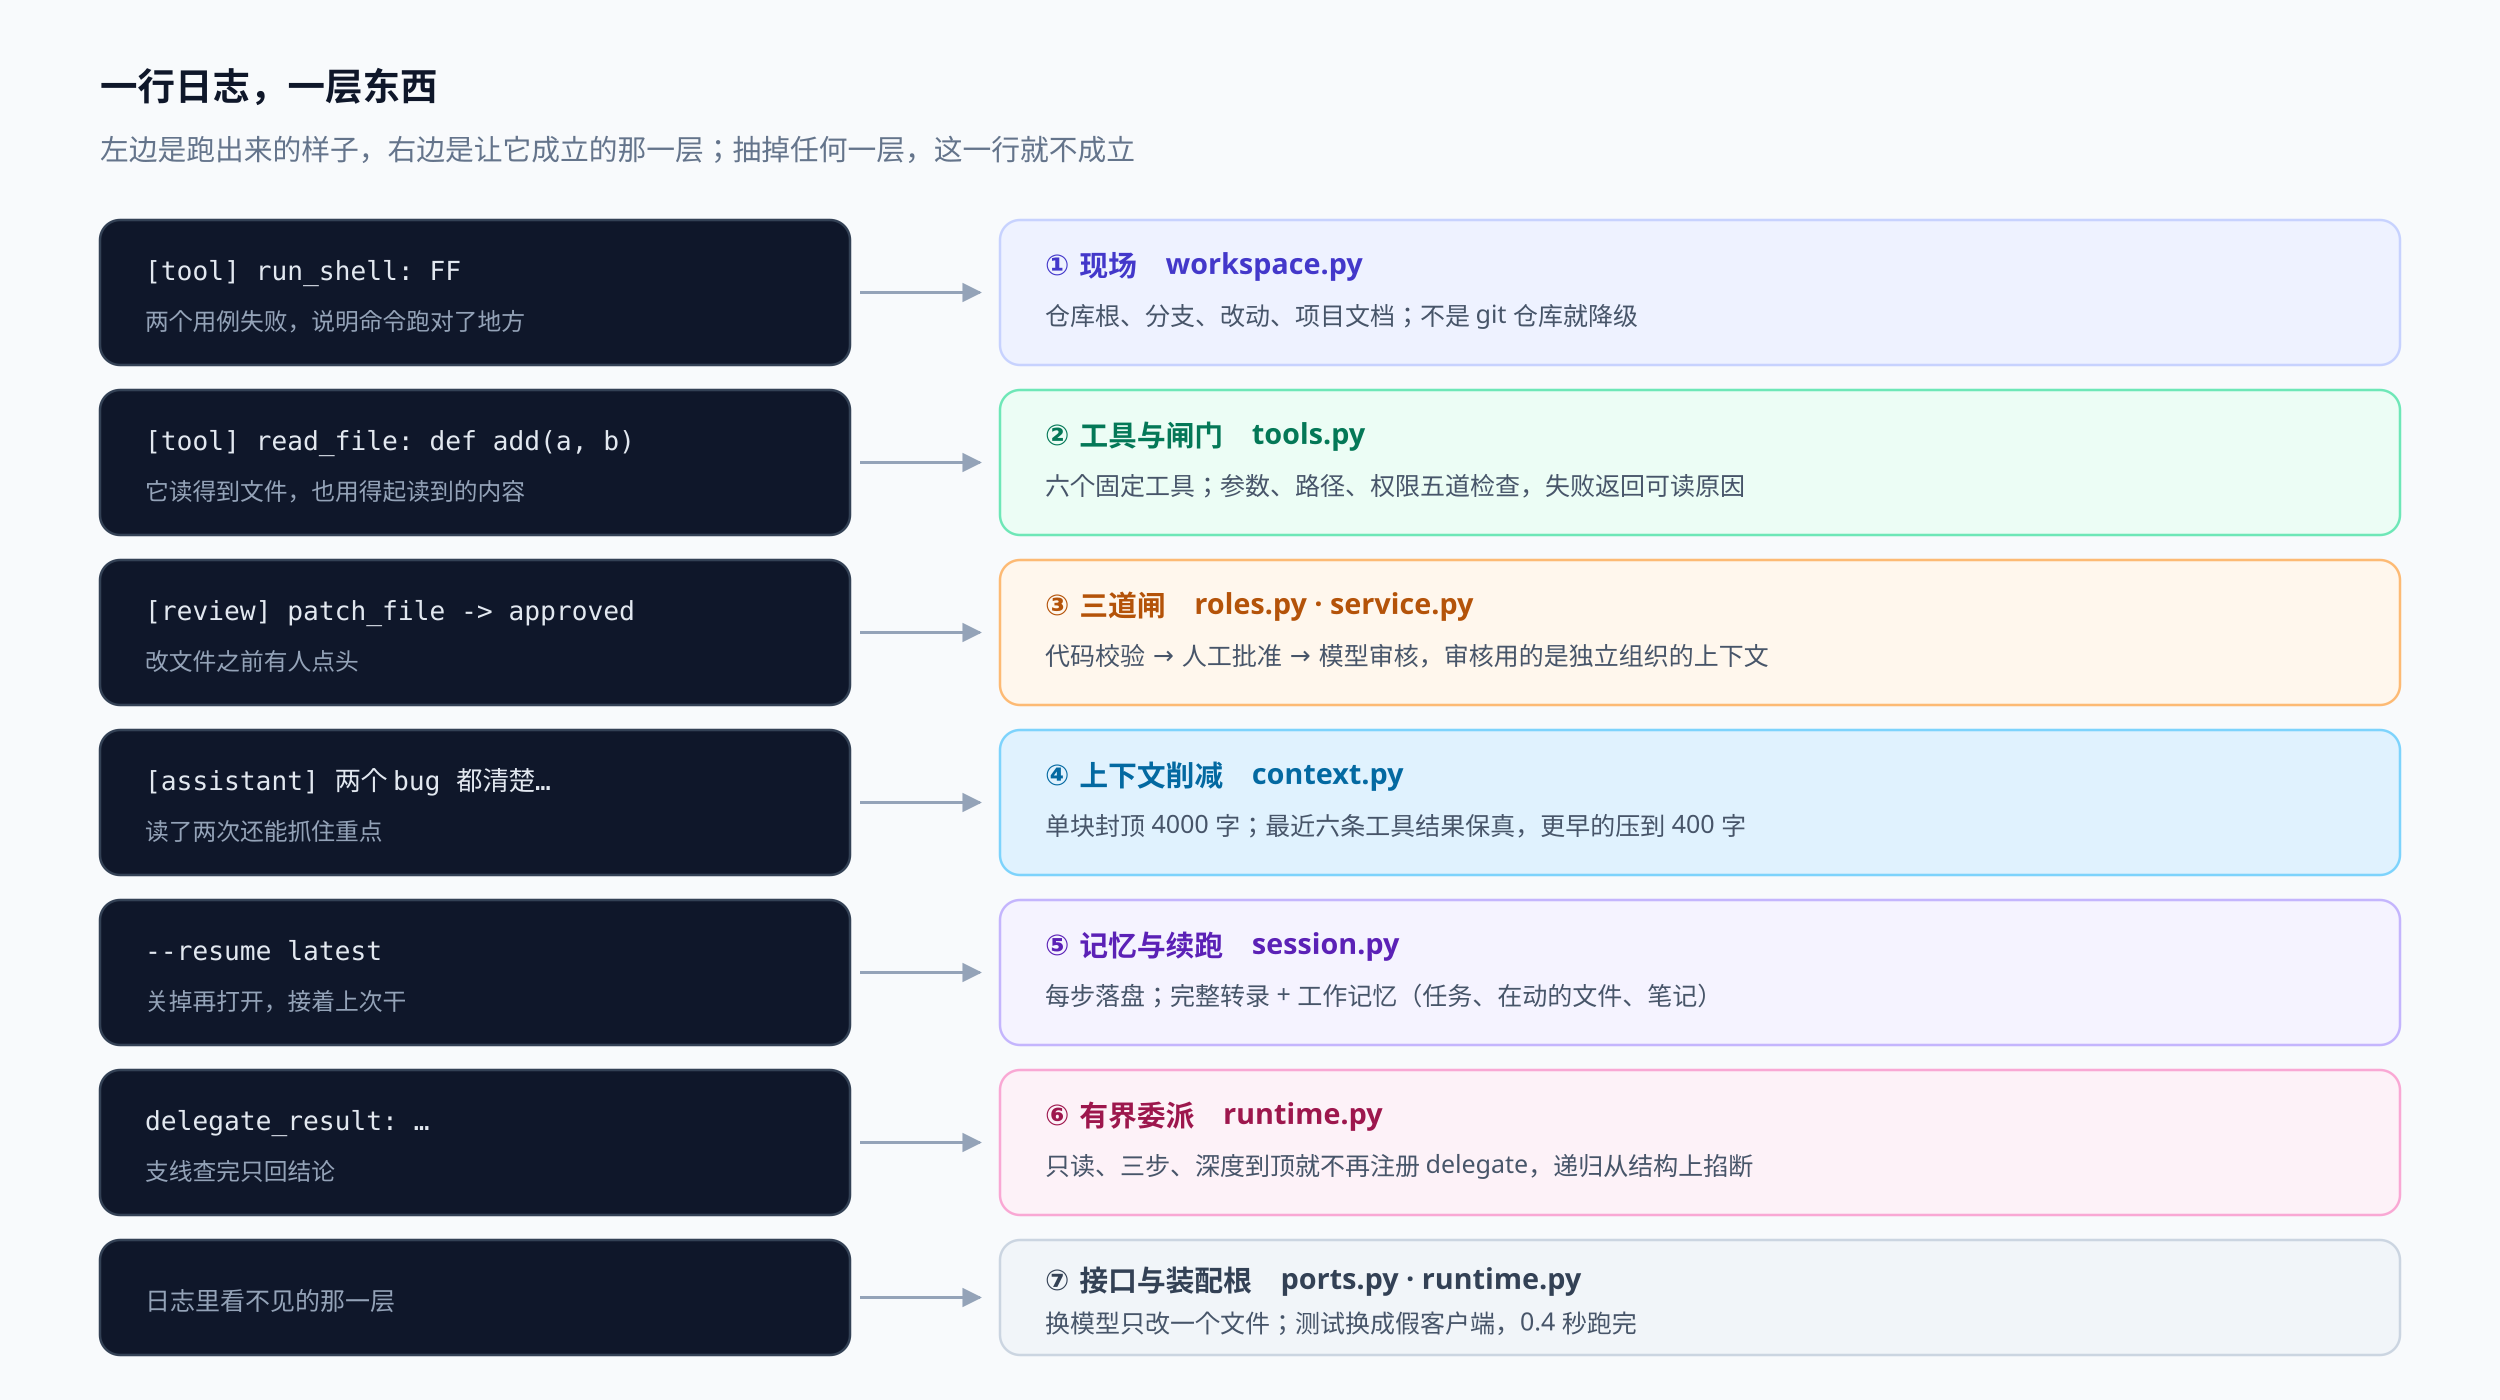
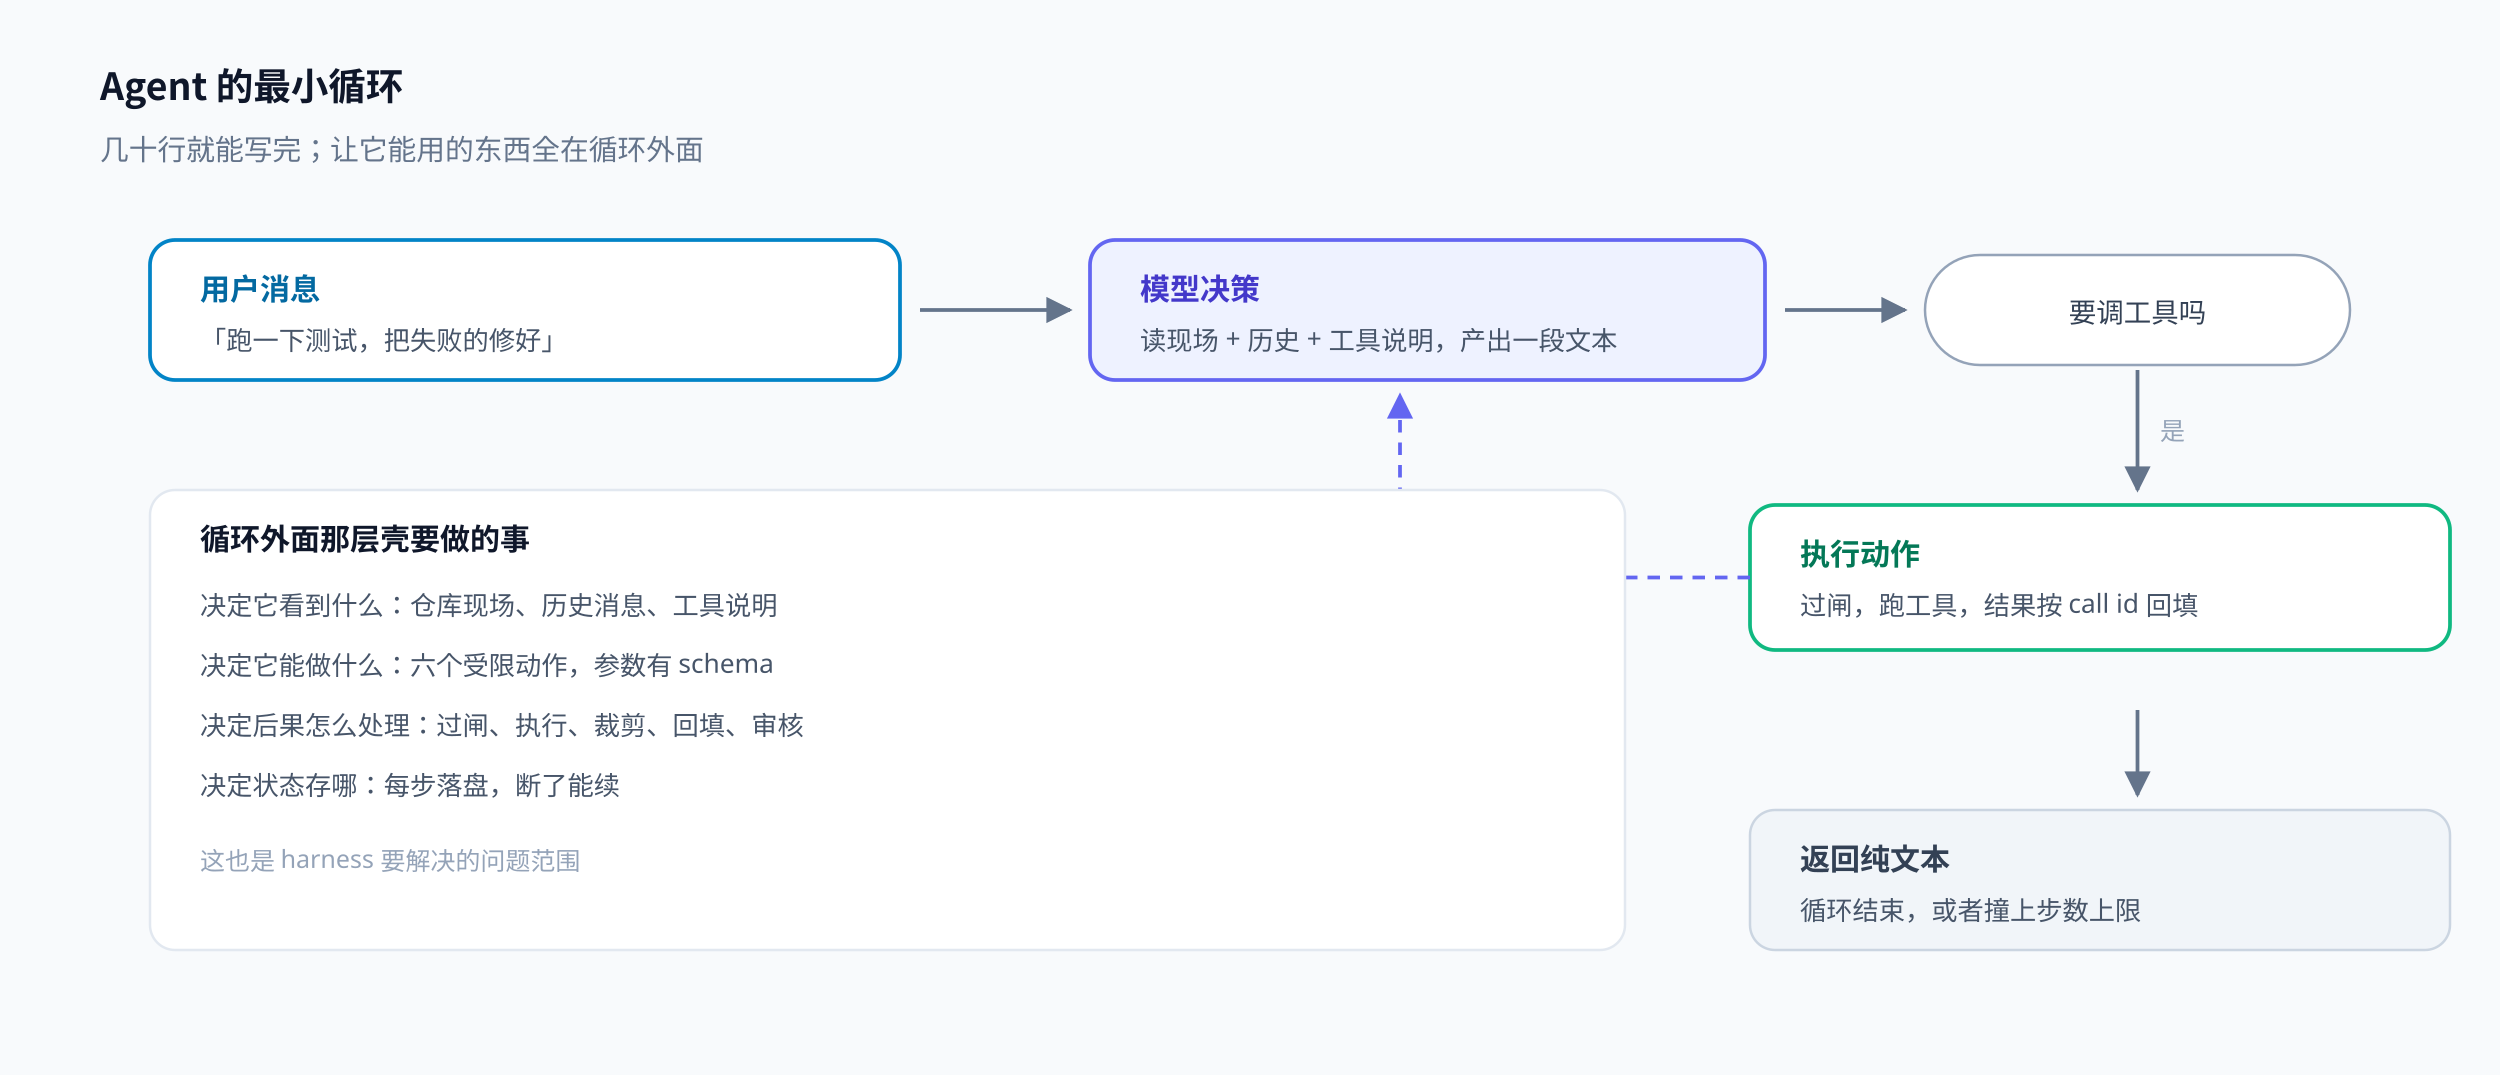
- <svg xmlns="http://www.w3.org/2000/svg" viewBox="0 0 1000 560" width="1000" height="560" role="img" aria-label="日志的每一行背后是一层">
+ <svg xmlns="http://www.w3.org/2000/svg" viewBox="0 0 1000 430" width="1000" height="430" role="img" aria-label="Agent 的最小循环">
  <defs>
-     <marker id="m1" viewBox="0 0 10 10" refX="9" refY="5" markerWidth="6.5" markerHeight="6.5" orient="auto">
-       <path d="M0,0 L10,5 L0,10 z" fill="#94A3B8" />
+     <marker id="l1" viewBox="0 0 10 10" refX="9" refY="5" markerWidth="7" markerHeight="7" orient="auto">
+       <path d="M0,0 L10,5 L0,10 z" fill="#64748B" />
+     </marker>
+     <marker id="l2" viewBox="0 0 10 10" refX="9" refY="5" markerWidth="7" markerHeight="7" orient="auto">
+       <path d="M0,0 L10,5 L0,10 z" fill="#6366F1" />
    </marker>
  </defs>
-   <rect width="1000" height="560" fill="#F8FAFC" />
-   <text x="40" y="40" font-family="'PingFang SC','Microsoft YaHei','Noto Sans CJK SC',system-ui,sans-serif" font-size="15" font-weight="600" fill="#0F172A">一行日志，一层东西</text>
-   <text x="40" y="64" font-family="'PingFang SC','Microsoft YaHei',system-ui,sans-serif" font-size="11.5" fill="#64748B">左边是跑出来的样子，右边是让它成立的那一层；抽掉任何一层，这一行就不成立</text>
-   <rect x="40" y="88" width="300" height="58" rx="8" fill="#0F172A" stroke="#334155" />
-   <text x="58" y="112" font-family="Consolas,monospace" font-size="10.5" fill="#E2E8F0">[tool] run_shell: FF</text>
-   <text x="58" y="132" font-family="'PingFang SC','Microsoft YaHei',system-ui,sans-serif" font-size="9.5" fill="#94A3B8">两个用例失败，说明命令跑对了地方</text>
-   <line x1="344" y1="117" x2="392" y2="117" stroke="#94A3B8" stroke-width="1.2" marker-end="url(#m1)" />
-   <rect x="400" y="88" width="560" height="58" rx="8" fill="#EEF2FF" stroke="#C7D2FE" />
-   <text x="418" y="110" font-family="'PingFang SC','Microsoft YaHei',system-ui,sans-serif" font-size="11.5" font-weight="600" fill="#4338CA">① 现场　workspace.py</text>
-   <text x="418" y="130" font-family="'PingFang SC','Microsoft YaHei',system-ui,sans-serif" font-size="10" fill="#475569">仓库根、分支、改动、项目文档；不是 git 仓库就降级</text>
-   <rect x="40" y="156" width="300" height="58" rx="8" fill="#0F172A" stroke="#334155" />
-   <text x="58" y="180" font-family="Consolas,monospace" font-size="10.5" fill="#E2E8F0">[tool] read_file: def add(a, b)</text>
-   <text x="58" y="200" font-family="'PingFang SC','Microsoft YaHei',system-ui,sans-serif" font-size="9.5" fill="#94A3B8">它读得到文件，也用得起读到的内容</text>
-   <line x1="344" y1="185" x2="392" y2="185" stroke="#94A3B8" stroke-width="1.2" marker-end="url(#m1)" />
-   <rect x="400" y="156" width="560" height="58" rx="8" fill="#ECFDF5" stroke="#6EE7B7" />
-   <text x="418" y="178" font-family="'PingFang SC','Microsoft YaHei',system-ui,sans-serif" font-size="11.5" font-weight="600" fill="#047857">② 工具与闸门　tools.py</text>
-   <text x="418" y="198" font-family="'PingFang SC','Microsoft YaHei',system-ui,sans-serif" font-size="10" fill="#475569">六个固定工具；参数、路径、权限五道检查，失败返回可读原因</text>
-   <rect x="40" y="224" width="300" height="58" rx="8" fill="#0F172A" stroke="#334155" />
-   <text x="58" y="248" font-family="Consolas,monospace" font-size="10.5" fill="#E2E8F0">[review] patch_file -&gt; approved</text>
-   <text x="58" y="268" font-family="'PingFang SC','Microsoft YaHei',system-ui,sans-serif" font-size="9.5" fill="#94A3B8">改文件之前有人点头</text>
-   <line x1="344" y1="253" x2="392" y2="253" stroke="#94A3B8" stroke-width="1.2" marker-end="url(#m1)" />
-   <rect x="400" y="224" width="560" height="58" rx="8" fill="#FFF7ED" stroke="#FDBA74" />
-   <text x="418" y="246" font-family="'PingFang SC','Microsoft YaHei',system-ui,sans-serif" font-size="11.5" font-weight="600" fill="#B45309">③ 三道闸　roles.py · service.py</text>
-   <text x="418" y="266" font-family="'PingFang SC','Microsoft YaHei',system-ui,sans-serif" font-size="10" fill="#475569">代码校验 → 人工批准 → 模型审核，审核用的是独立组织的上下文</text>
-   <rect x="40" y="292" width="300" height="58" rx="8" fill="#0F172A" stroke="#334155" />
-   <text x="58" y="316" font-family="Consolas,monospace" font-size="10.5" fill="#E2E8F0">[assistant] 两个 bug 都清楚…</text>
-   <text x="58" y="336" font-family="'PingFang SC','Microsoft YaHei',system-ui,sans-serif" font-size="9.5" fill="#94A3B8">读了两次还能抓住重点</text>
-   <line x1="344" y1="321" x2="392" y2="321" stroke="#94A3B8" stroke-width="1.2" marker-end="url(#m1)" />
-   <rect x="400" y="292" width="560" height="58" rx="8" fill="#E0F2FE" stroke="#7DD3FC" />
-   <text x="418" y="314" font-family="'PingFang SC','Microsoft YaHei',system-ui,sans-serif" font-size="11.5" font-weight="600" fill="#0369A1">④ 上下文削减　context.py</text>
-   <text x="418" y="334" font-family="'PingFang SC','Microsoft YaHei',system-ui,sans-serif" font-size="10" fill="#475569">单块封顶 4000 字；最近六条工具结果保真，更早的压到 400 字</text>
-   <rect x="40" y="360" width="300" height="58" rx="8" fill="#0F172A" stroke="#334155" />
-   <text x="58" y="384" font-family="Consolas,monospace" font-size="10.5" fill="#E2E8F0">--resume latest</text>
-   <text x="58" y="404" font-family="'PingFang SC','Microsoft YaHei',system-ui,sans-serif" font-size="9.5" fill="#94A3B8">关掉再打开，接着上次干</text>
-   <line x1="344" y1="389" x2="392" y2="389" stroke="#94A3B8" stroke-width="1.2" marker-end="url(#m1)" />
-   <rect x="400" y="360" width="560" height="58" rx="8" fill="#F5F3FF" stroke="#C4B5FD" />
-   <text x="418" y="382" font-family="'PingFang SC','Microsoft YaHei',system-ui,sans-serif" font-size="11.5" font-weight="600" fill="#5B21B6">⑤ 记忆与续跑　session.py</text>
-   <text x="418" y="402" font-family="'PingFang SC','Microsoft YaHei',system-ui,sans-serif" font-size="10" fill="#475569">每步落盘；完整转录 + 工作记忆（任务、在动的文件、笔记）</text>
-   <rect x="40" y="428" width="300" height="58" rx="8" fill="#0F172A" stroke="#334155" />
-   <text x="58" y="452" font-family="Consolas,monospace" font-size="10.5" fill="#E2E8F0">delegate_result: …</text>
-   <text x="58" y="472" font-family="'PingFang SC','Microsoft YaHei',system-ui,sans-serif" font-size="9.5" fill="#94A3B8">支线查完只回结论</text>
-   <line x1="344" y1="457" x2="392" y2="457" stroke="#94A3B8" stroke-width="1.2" marker-end="url(#m1)" />
-   <rect x="400" y="428" width="560" height="58" rx="8" fill="#FDF2F8" stroke="#F9A8D4" />
-   <text x="418" y="450" font-family="'PingFang SC','Microsoft YaHei',system-ui,sans-serif" font-size="11.5" font-weight="600" fill="#9D174D">⑥ 有界委派　runtime.py</text>
-   <text x="418" y="470" font-family="'PingFang SC','Microsoft YaHei',system-ui,sans-serif" font-size="10" fill="#475569">只读、三步、深度到顶就不再注册 delegate，递归从结构上掐断</text>
-   <rect x="40" y="496" width="300" height="46" rx="8" fill="#0F172A" stroke="#334155" />
-   <text x="58" y="524" font-family="'PingFang SC','Microsoft YaHei',system-ui,sans-serif" font-size="10" fill="#94A3B8">日志里看不见的那一层</text>
-   <line x1="344" y1="519" x2="392" y2="519" stroke="#94A3B8" stroke-width="1.2" marker-end="url(#m1)" />
-   <rect x="400" y="496" width="560" height="46" rx="8" fill="#F1F5F9" stroke="#CBD5E1" />
-   <text x="418" y="516" font-family="'PingFang SC','Microsoft YaHei',system-ui,sans-serif" font-size="11.5" font-weight="600" fill="#334155">⑦ 接口与装配根　ports.py · runtime.py</text>
-   <text x="418" y="533" font-family="'PingFang SC','Microsoft YaHei',system-ui,sans-serif" font-size="10" fill="#475569">换模型只改一个文件；测试换成假客户端，0.4 秒跑完</text>
+   <rect width="1000" height="430" fill="#F8FAFC" />
+   <text x="40" y="40" font-family="'PingFang SC','Microsoft YaHei','Noto Sans CJK SC',system-ui,sans-serif" font-size="15" font-weight="600" fill="#0F172A">Agent 的最小循环</text>
+   <text x="40" y="64" font-family="'PingFang SC','Microsoft YaHei',system-ui,sans-serif" font-size="11.5" fill="#64748B">几十行就能写完；让它能用的东西全在循环外面</text>
+   <rect x="60" y="96" width="300" height="56" rx="10" fill="#FFFFFF" stroke="#0284C7" stroke-width="1.5" />
+   <text x="80" y="120" font-family="'PingFang SC','Microsoft YaHei',system-ui,sans-serif" font-size="12" font-weight="600" fill="#0369A1">用户消息</text>
+   <text x="80" y="140" font-family="'PingFang SC','Microsoft YaHei',system-ui,sans-serif" font-size="10.5" fill="#475569">「跑一下测试，把失败的修好」</text>
+   <line x1="368" y1="124" x2="428" y2="124" stroke="#64748B" stroke-width="1.5" marker-end="url(#l1)" />
+   <rect x="436" y="96" width="270" height="56" rx="10" fill="#EEF2FF" stroke="#6366F1" stroke-width="1.5" />
+   <text x="456" y="120" font-family="'PingFang SC','Microsoft YaHei',system-ui,sans-serif" font-size="12" font-weight="600" fill="#4338CA">模型决策</text>
+   <text x="456" y="140" font-family="'PingFang SC','Microsoft YaHei',system-ui,sans-serif" font-size="10.5" fill="#475569">读现场 + 历史 + 工具说明，产出一段文本</text>
+   <line x1="714" y1="124" x2="762" y2="124" stroke="#64748B" stroke-width="1.5" marker-end="url(#l1)" />
+   <rect x="770" y="102" width="170" height="44" rx="22" fill="#FFFFFF" stroke="#94A3B8" />
+   <text x="855" y="129" text-anchor="middle" font-family="'PingFang SC','Microsoft YaHei',system-ui,sans-serif" font-size="11" fill="#334155">要调工具吗</text>
+   <path d="M855 148 L855 196" fill="none" stroke="#64748B" stroke-width="1.5" marker-end="url(#l1)" />
+   <text x="864" y="176" font-family="'PingFang SC','Microsoft YaHei',system-ui,sans-serif" font-size="10" fill="#94A3B8">是</text>
+   <rect x="700" y="202" width="280" height="58" rx="10" fill="#FFFFFF" stroke="#10B981" stroke-width="1.5" />
+   <text x="720" y="226" font-family="'PingFang SC','Microsoft YaHei',system-ui,sans-serif" font-size="12" font-weight="600" fill="#047857">执行动作</text>
+   <text x="720" y="246" font-family="'PingFang SC','Microsoft YaHei',system-ui,sans-serif" font-size="10.5" fill="#475569">过闸，跑工具，结果按 call id 回填</text>
+   <path d="M700 231 L560 231 L560 158" fill="none" stroke="#6366F1" stroke-width="1.5" stroke-dasharray="5 4" marker-end="url(#l2)" />
+   <text x="470" y="238" font-family="'PingFang SC','Microsoft YaHei',system-ui,sans-serif" font-size="10" fill="#6366F1">把结果塞回历史，再决策</text>
+   <path d="M855 284 L855 318" fill="none" stroke="#64748B" stroke-width="1.5" marker-end="url(#l1)" />
+   <rect x="700" y="324" width="280" height="56" rx="10" fill="#F1F5F9" stroke="#CBD5E1" />
+   <text x="720" y="348" font-family="'PingFang SC','Microsoft YaHei',system-ui,sans-serif" font-size="12" font-weight="600" fill="#334155">返回纯文本</text>
+   <text x="720" y="368" font-family="'PingFang SC','Microsoft YaHei',system-ui,sans-serif" font-size="10.5" fill="#475569">循环结束，或者撞上步数上限</text>
+   <rect x="60" y="196" width="590" height="184" rx="10" fill="#FFFFFF" stroke="#E2E8F0" />
+   <text x="80" y="220" font-family="'PingFang SC','Microsoft YaHei',system-ui,sans-serif" font-size="12" font-weight="600" fill="#0F172A">循环外面那层壳要做的事</text>
+   <text x="80" y="246" font-family="'PingFang SC','Microsoft YaHei',system-ui,sans-serif" font-size="10.5" fill="#475569">决定它看到什么：仓库现场、历史消息、工具说明</text>
+   <text x="80" y="270" font-family="'PingFang SC','Microsoft YaHei',system-ui,sans-serif" font-size="10.5" fill="#475569">决定它能做什么：六个受限动作，参数有 schema</text>
+   <text x="80" y="294" font-family="'PingFang SC','Microsoft YaHei',system-ui,sans-serif" font-size="10.5" fill="#475569">决定后果怎么处理：过闸、执行、裁剪、回填、审核</text>
+   <text x="80" y="318" font-family="'PingFang SC','Microsoft YaHei',system-ui,sans-serif" font-size="10.5" fill="#475569">决定状态存哪：每步落盘，断了能续</text>
+   <text x="80" y="348" font-family="'PingFang SC','Microsoft YaHei',system-ui,sans-serif" font-size="10" fill="#94A3B8">这也是 harness 要解决的问题范围</text>
</svg>
